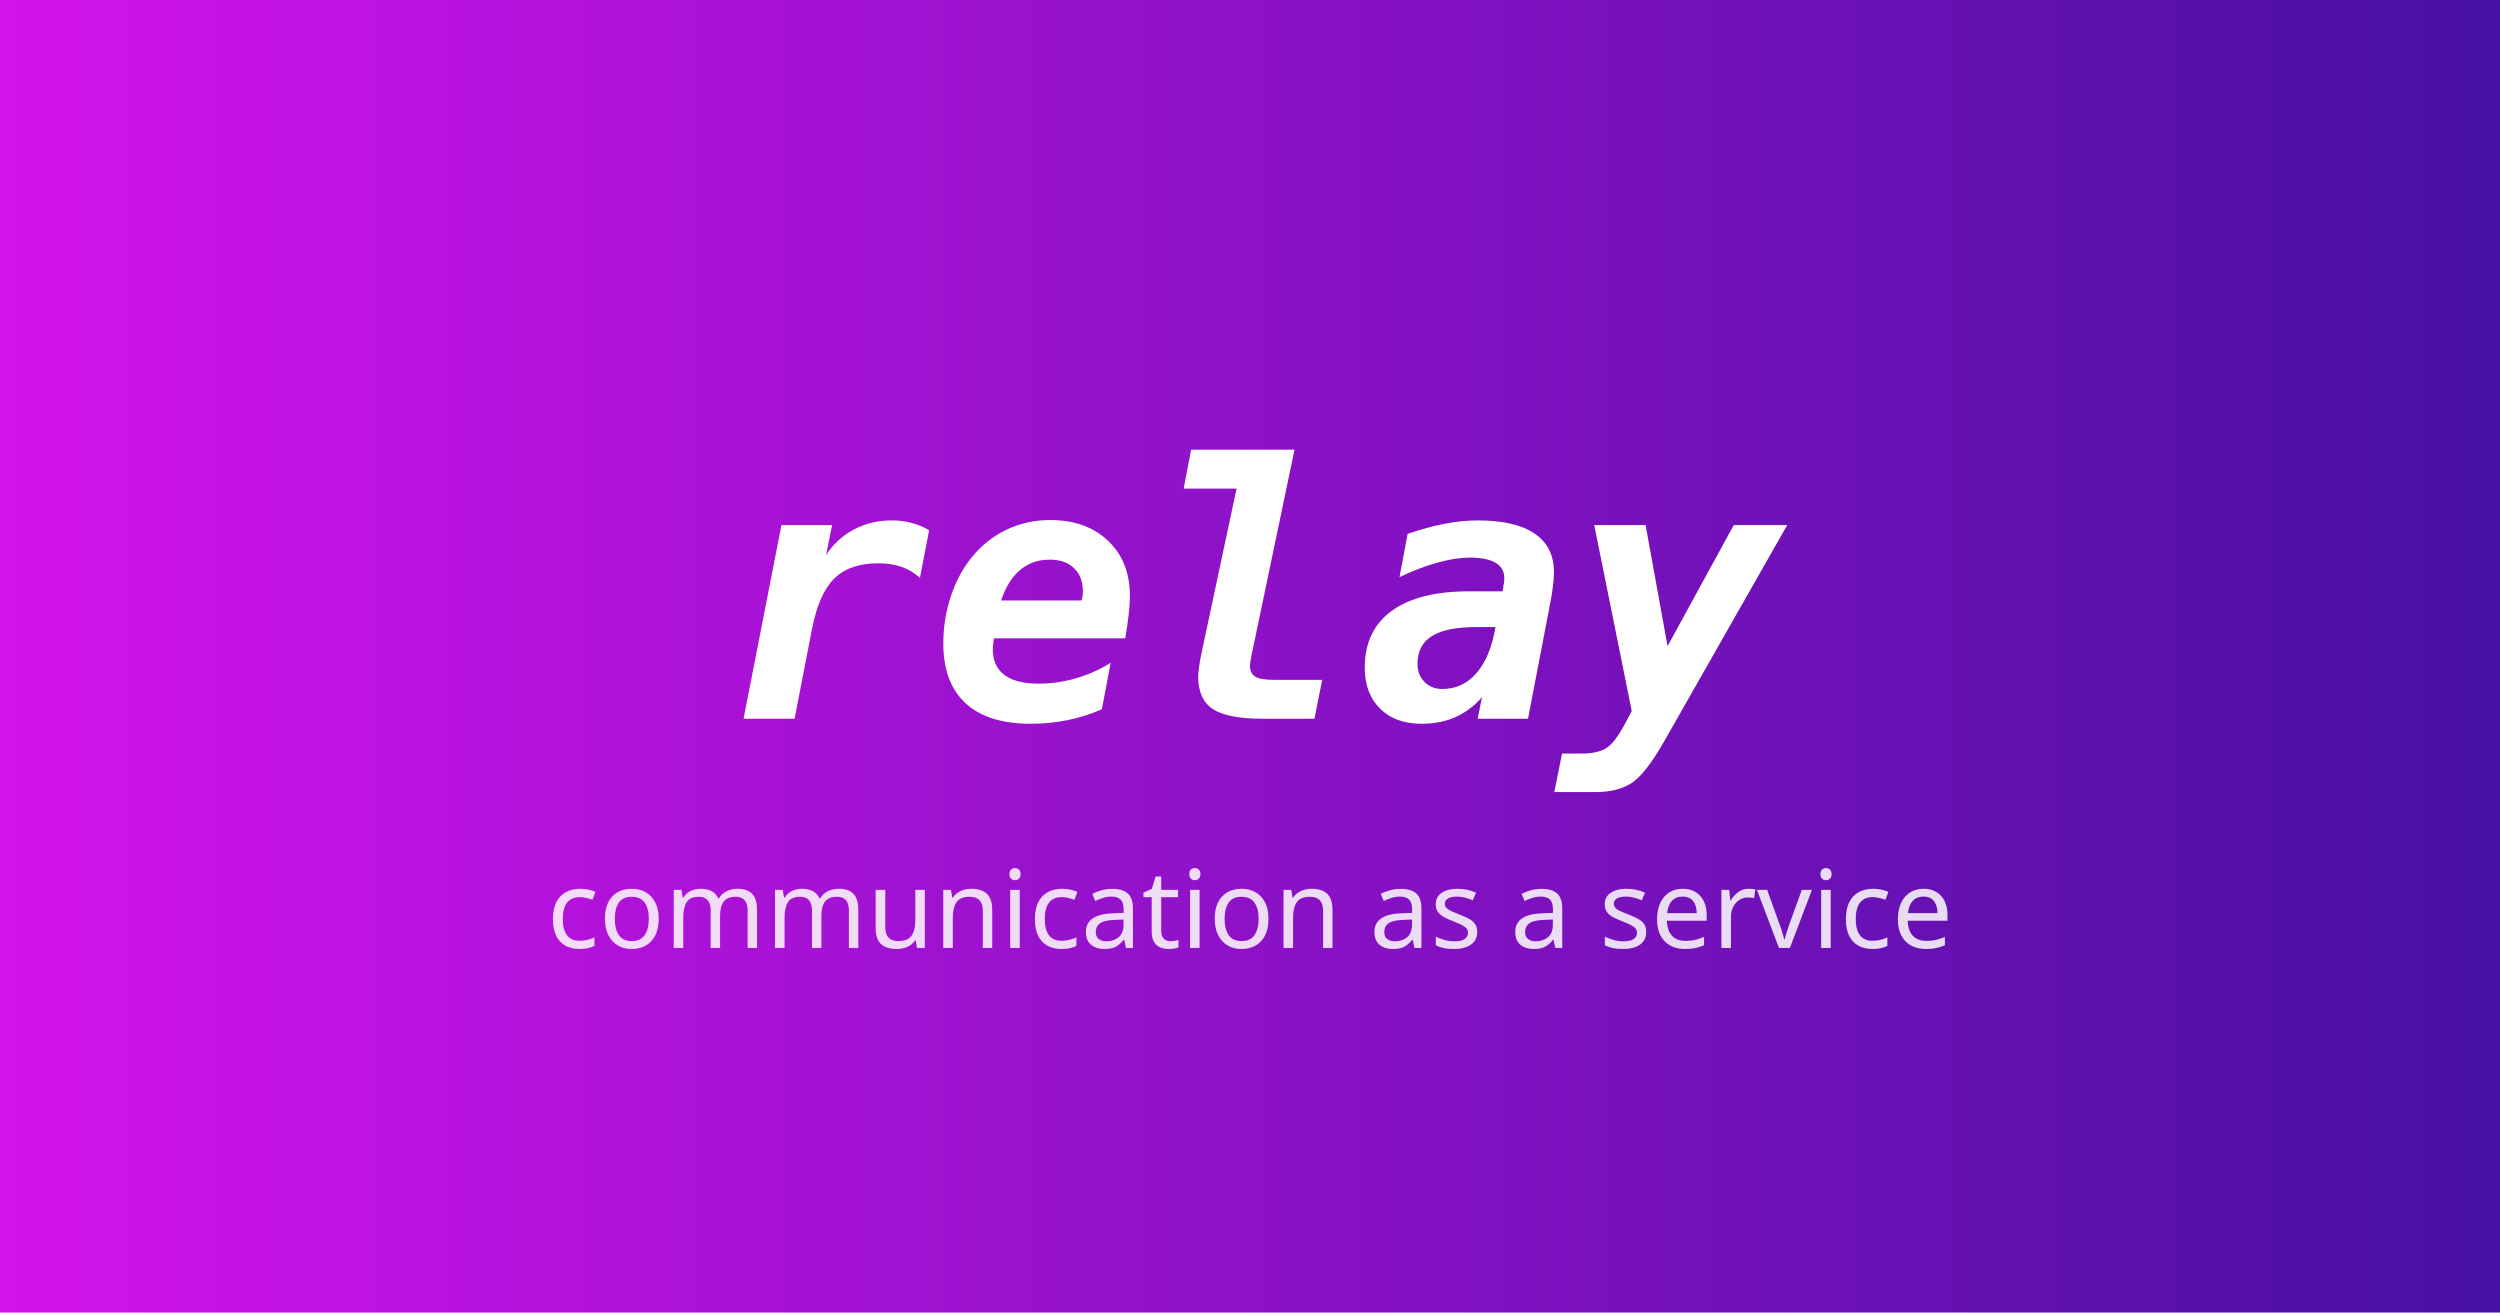
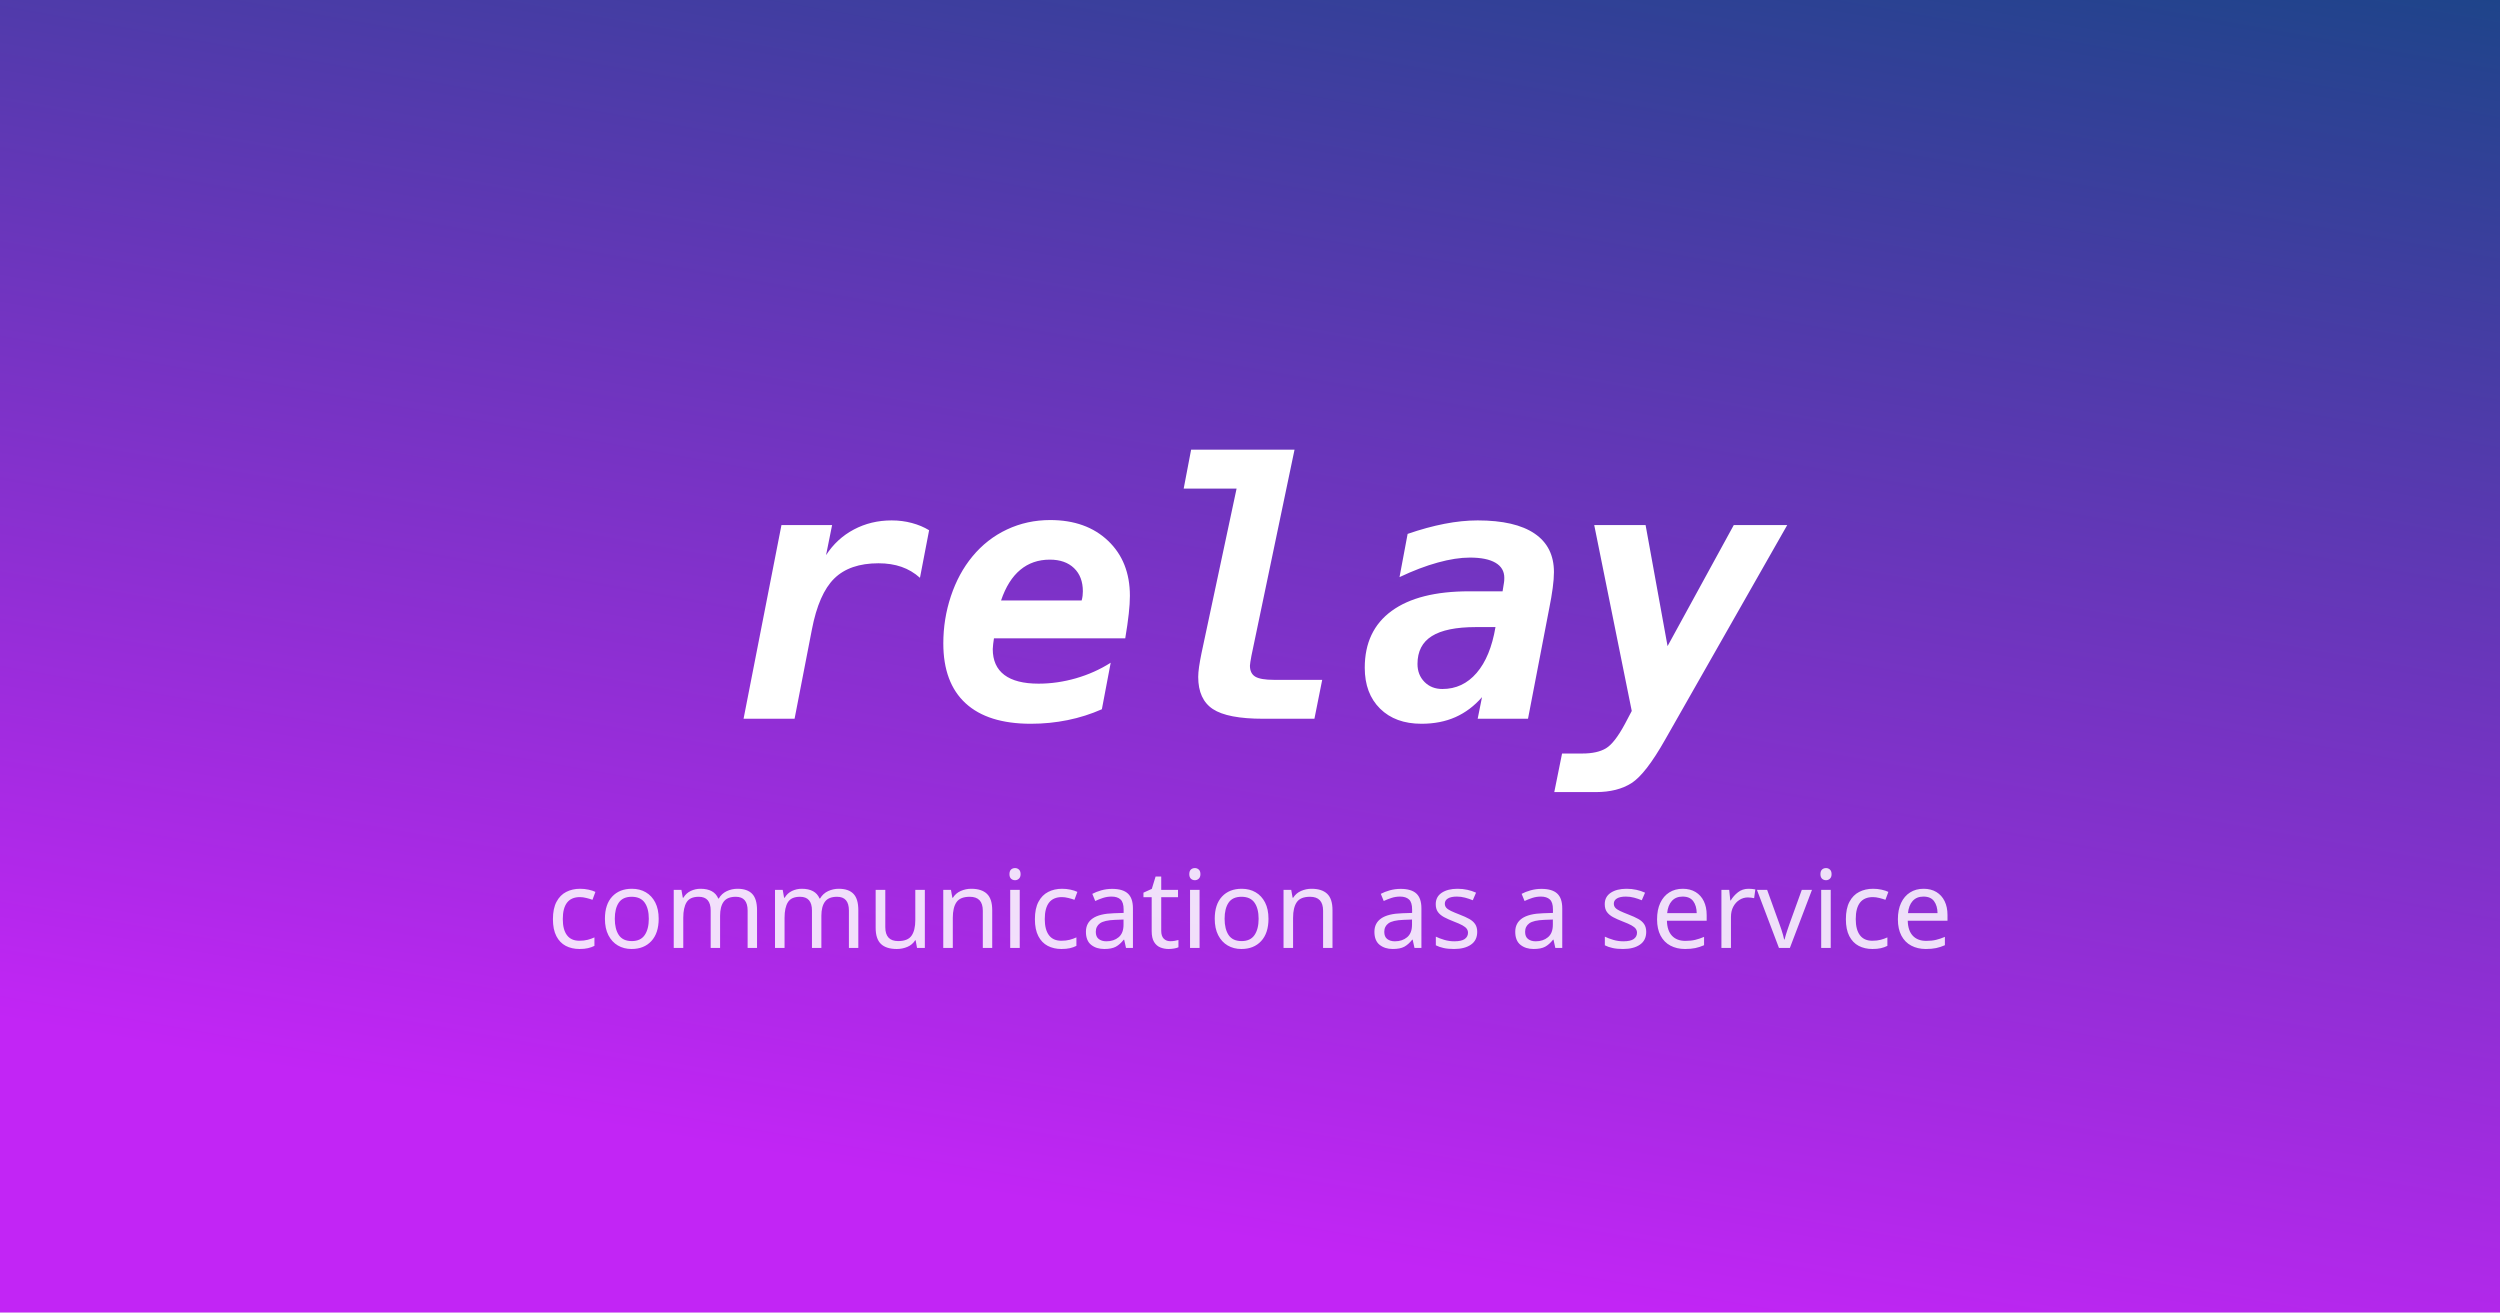
<svg xmlns="http://www.w3.org/2000/svg" version="1.2" baseProfile="tiny-ps" width="1200" height="630" viewBox="0 0 1200 630">
  <defs>
-     <linearGradient id="relay-gradient" x1="0" y1="0" x2="1" y2="0">
-       <stop offset="0" stop-color="#d313ec" />
-       <stop offset="1" stop-color="#4610a2" />
+     <linearGradient id="relay-gradient" x1="0.66" y1="1" x2="1" y2="0">
+       <stop offset="0" stop-color="#C225F5" />
+       <stop offset="1" stop-color="#1E448A" />
    </linearGradient>
  </defs>
  <rect width="1200" height="630" fill="url(#relay-gradient)" />
  <g text-anchor="middle">
    <text x="600" y="345" font-family="'Space Mono', monospace" font-size="170" font-style="italic" font-weight="bold" fill="#fff">relay</text>
    <text x="600" y="455" font-family="'Fira Sans', ui-sans-serif, system-ui, sans-serif" font-size="52" fill="#fff" fill-opacity="0.85">communication as a service</text>
  </g>
</svg>
